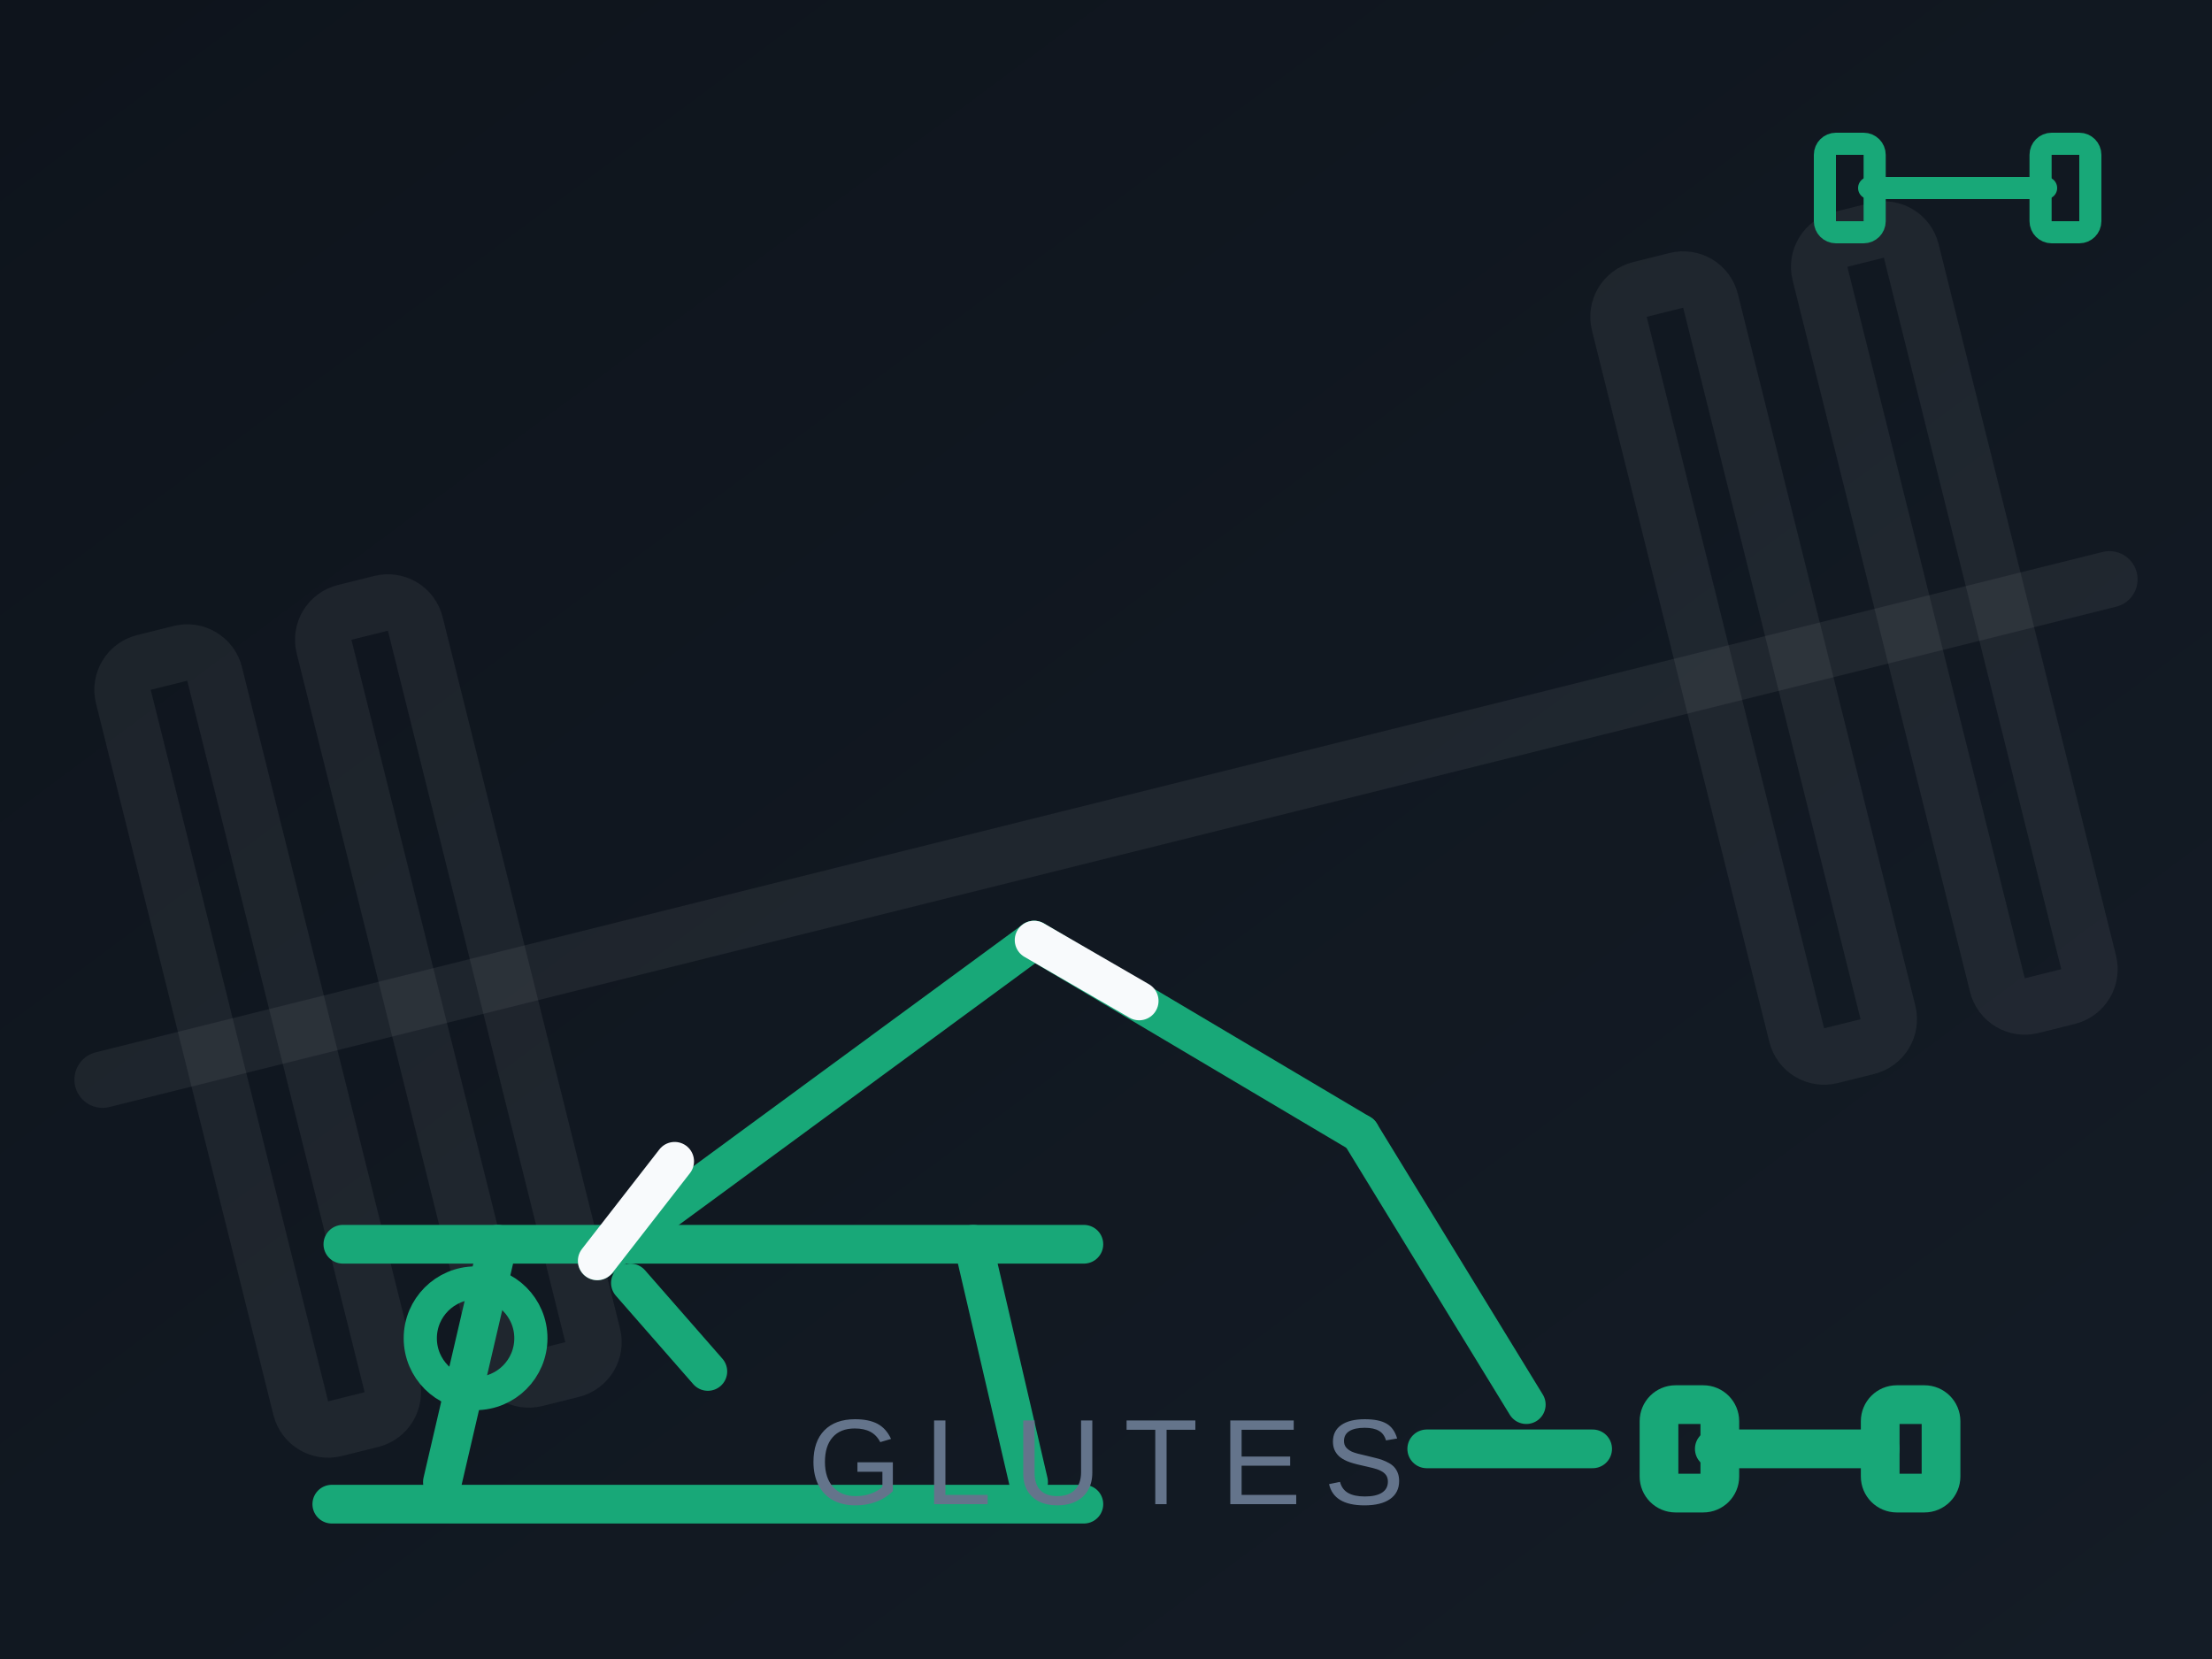
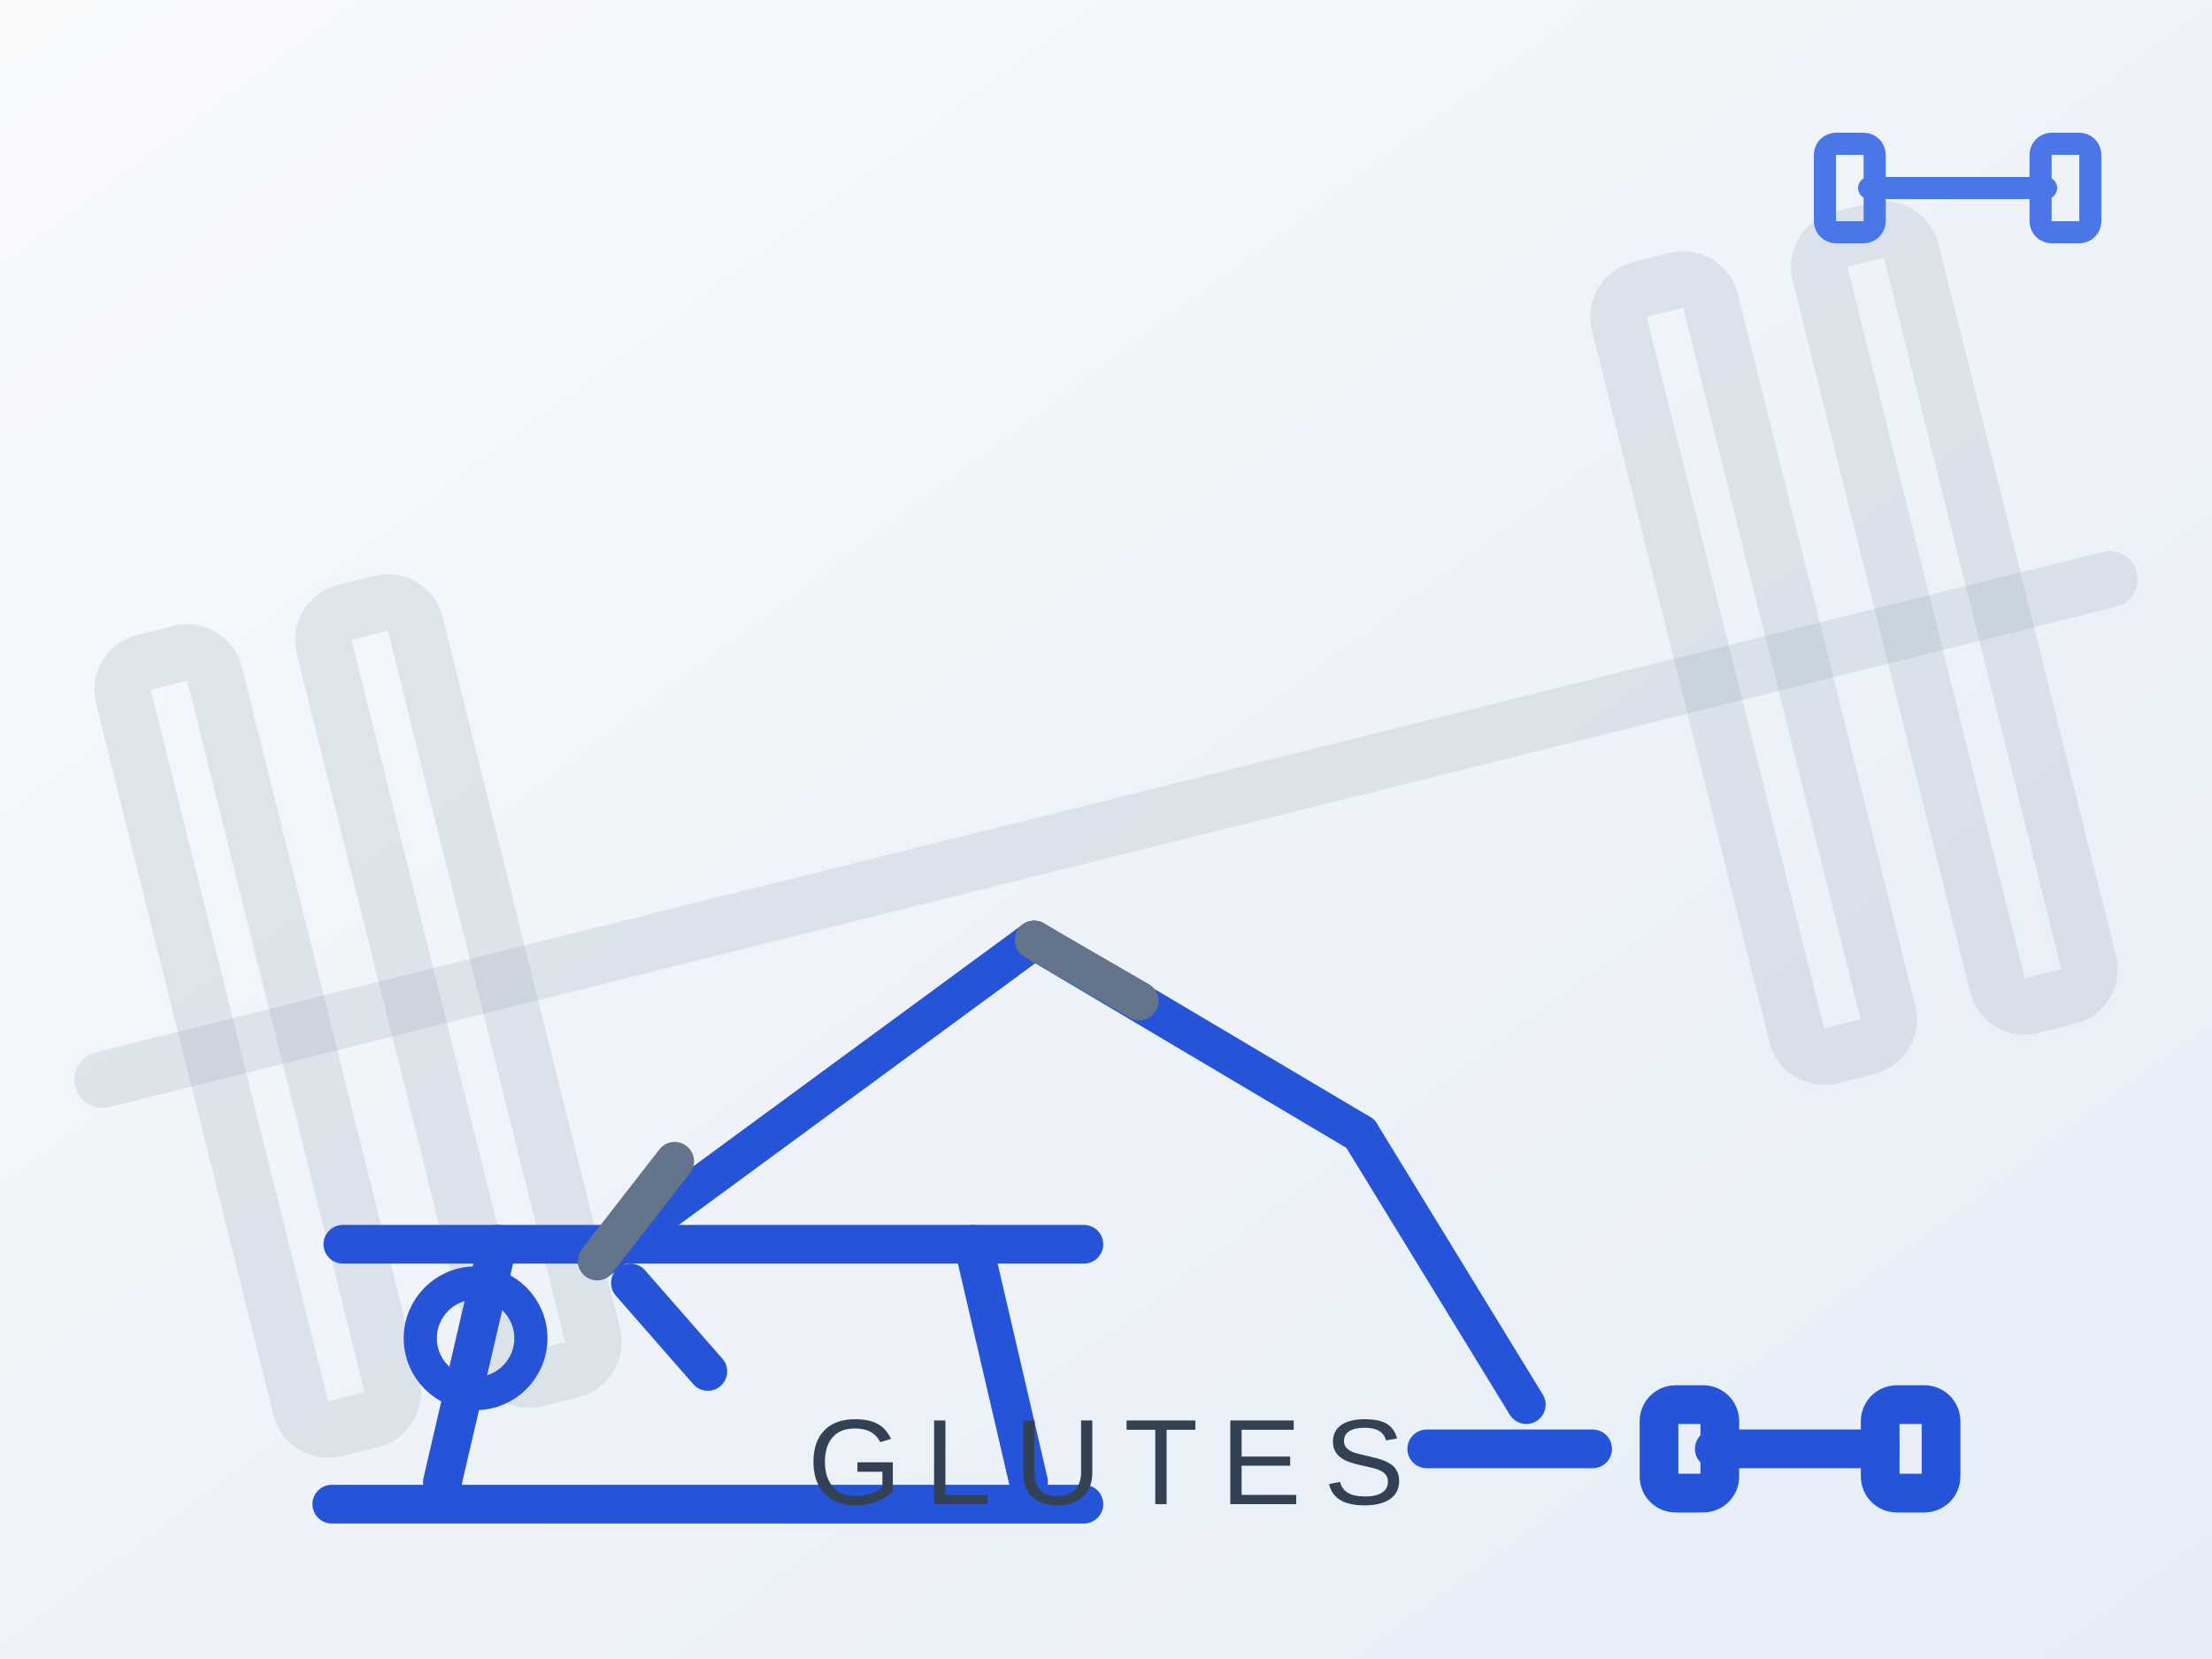
<svg xmlns="http://www.w3.org/2000/svg" viewBox="0 0 400 300" width="400" height="300">
  <defs>
    <linearGradient id="bg" x1="0" y1="0" x2="1" y2="1">
-       <stop offset="0" stop-color="#0e141c" />
-       <stop offset="1" stop-color="#141c26" />
+       <stop offset="0" stop-color="#f8fafc" />
+       <stop offset="1" stop-color="#e6edf7" />
    </linearGradient>
  </defs>
  <rect width="400" height="300" fill="url(#bg)" />
-   <g stroke="#ffffff" stroke-opacity="0.06" stroke-width="6" stroke-linecap="round" stroke-linejoin="round" fill="none" transform="translate(200,150) rotate(-14) scale(1.7)">
+   <g stroke="#94a3b8" stroke-opacity="0.22" stroke-width="6" stroke-linecap="round" stroke-linejoin="round" fill="none" transform="translate(200,150) rotate(-14) scale(1.7)">
    <line x1="-110" y1="0" x2="110" y2="0" />
    <rect x="-98" y="-42" width="10" height="84" rx="3" />
    <rect x="-76" y="-42" width="10" height="84" rx="3" />
    <rect x="66" y="-42" width="10" height="84" rx="3" />
    <rect x="88" y="-42" width="10" height="84" rx="3" />
  </g>
-   <g stroke="#18A878" stroke-width="4" fill="none" stroke-linecap="round" stroke-linejoin="round">
+   <g stroke="#4b76e8" stroke-width="4" fill="none" stroke-linecap="round" stroke-linejoin="round">
    <line x1="338" y1="34" x2="370" y2="34" />
    <rect x="330" y="26" width="9" height="16" rx="2" />
    <rect x="369" y="26" width="9" height="16" rx="2" />
  </g>
  <g fill="none" stroke-linecap="round" stroke-linejoin="round">
-     <g stroke="#18A878" stroke-width="7">
+     <g stroke="#2554d8" stroke-width="7">
      <line x1="62" y1="225" x2="196" y2="225" />
      <line x1="90" y1="225" x2="80" y2="268" />
      <line x1="176" y1="225" x2="186" y2="268" />
      <line x1="108" y1="228" x2="187" y2="170" />
      <line x1="187" y1="170" x2="246" y2="205" />
      <line x1="246" y1="205" x2="276" y2="254" />
      <line x1="258" y1="262" x2="288" y2="262" />
      <line x1="60" y1="272" x2="196" y2="272" />
      <line x1="114" y1="232" x2="128" y2="248" />
    </g>
-     <g stroke="#f8fafc" stroke-width="7">
+     <g stroke="#64748b" stroke-width="7">
      <line x1="108" y1="228" x2="122" y2="210" />
      <line x1="187" y1="170" x2="206" y2="181" />
    </g>
-     <circle cx="86" cy="242" r="10" stroke="#18A878" stroke-width="6" />
-     <g stroke="#18A878" stroke-width="7">
+     <circle cx="86" cy="242" r="10" stroke="#2554d8" stroke-width="6" />
+     <g stroke="#2554d8" stroke-width="7">
      <line x1="310" y1="262" x2="340" y2="262" />
      <rect x="300" y="254" width="11" height="16" rx="3" />
      <rect x="340" y="254" width="11" height="16" rx="3" />
    </g>
  </g>
-   <text x="200" y="272" text-anchor="middle" font-family="Arial, Helvetica, sans-serif" font-size="22" letter-spacing="4" fill="#64748b">GLUTES</text>
+   <text x="200" y="272" text-anchor="middle" font-family="Arial, Helvetica, sans-serif" font-size="22" letter-spacing="4" fill="#334155">GLUTES</text>
</svg>
